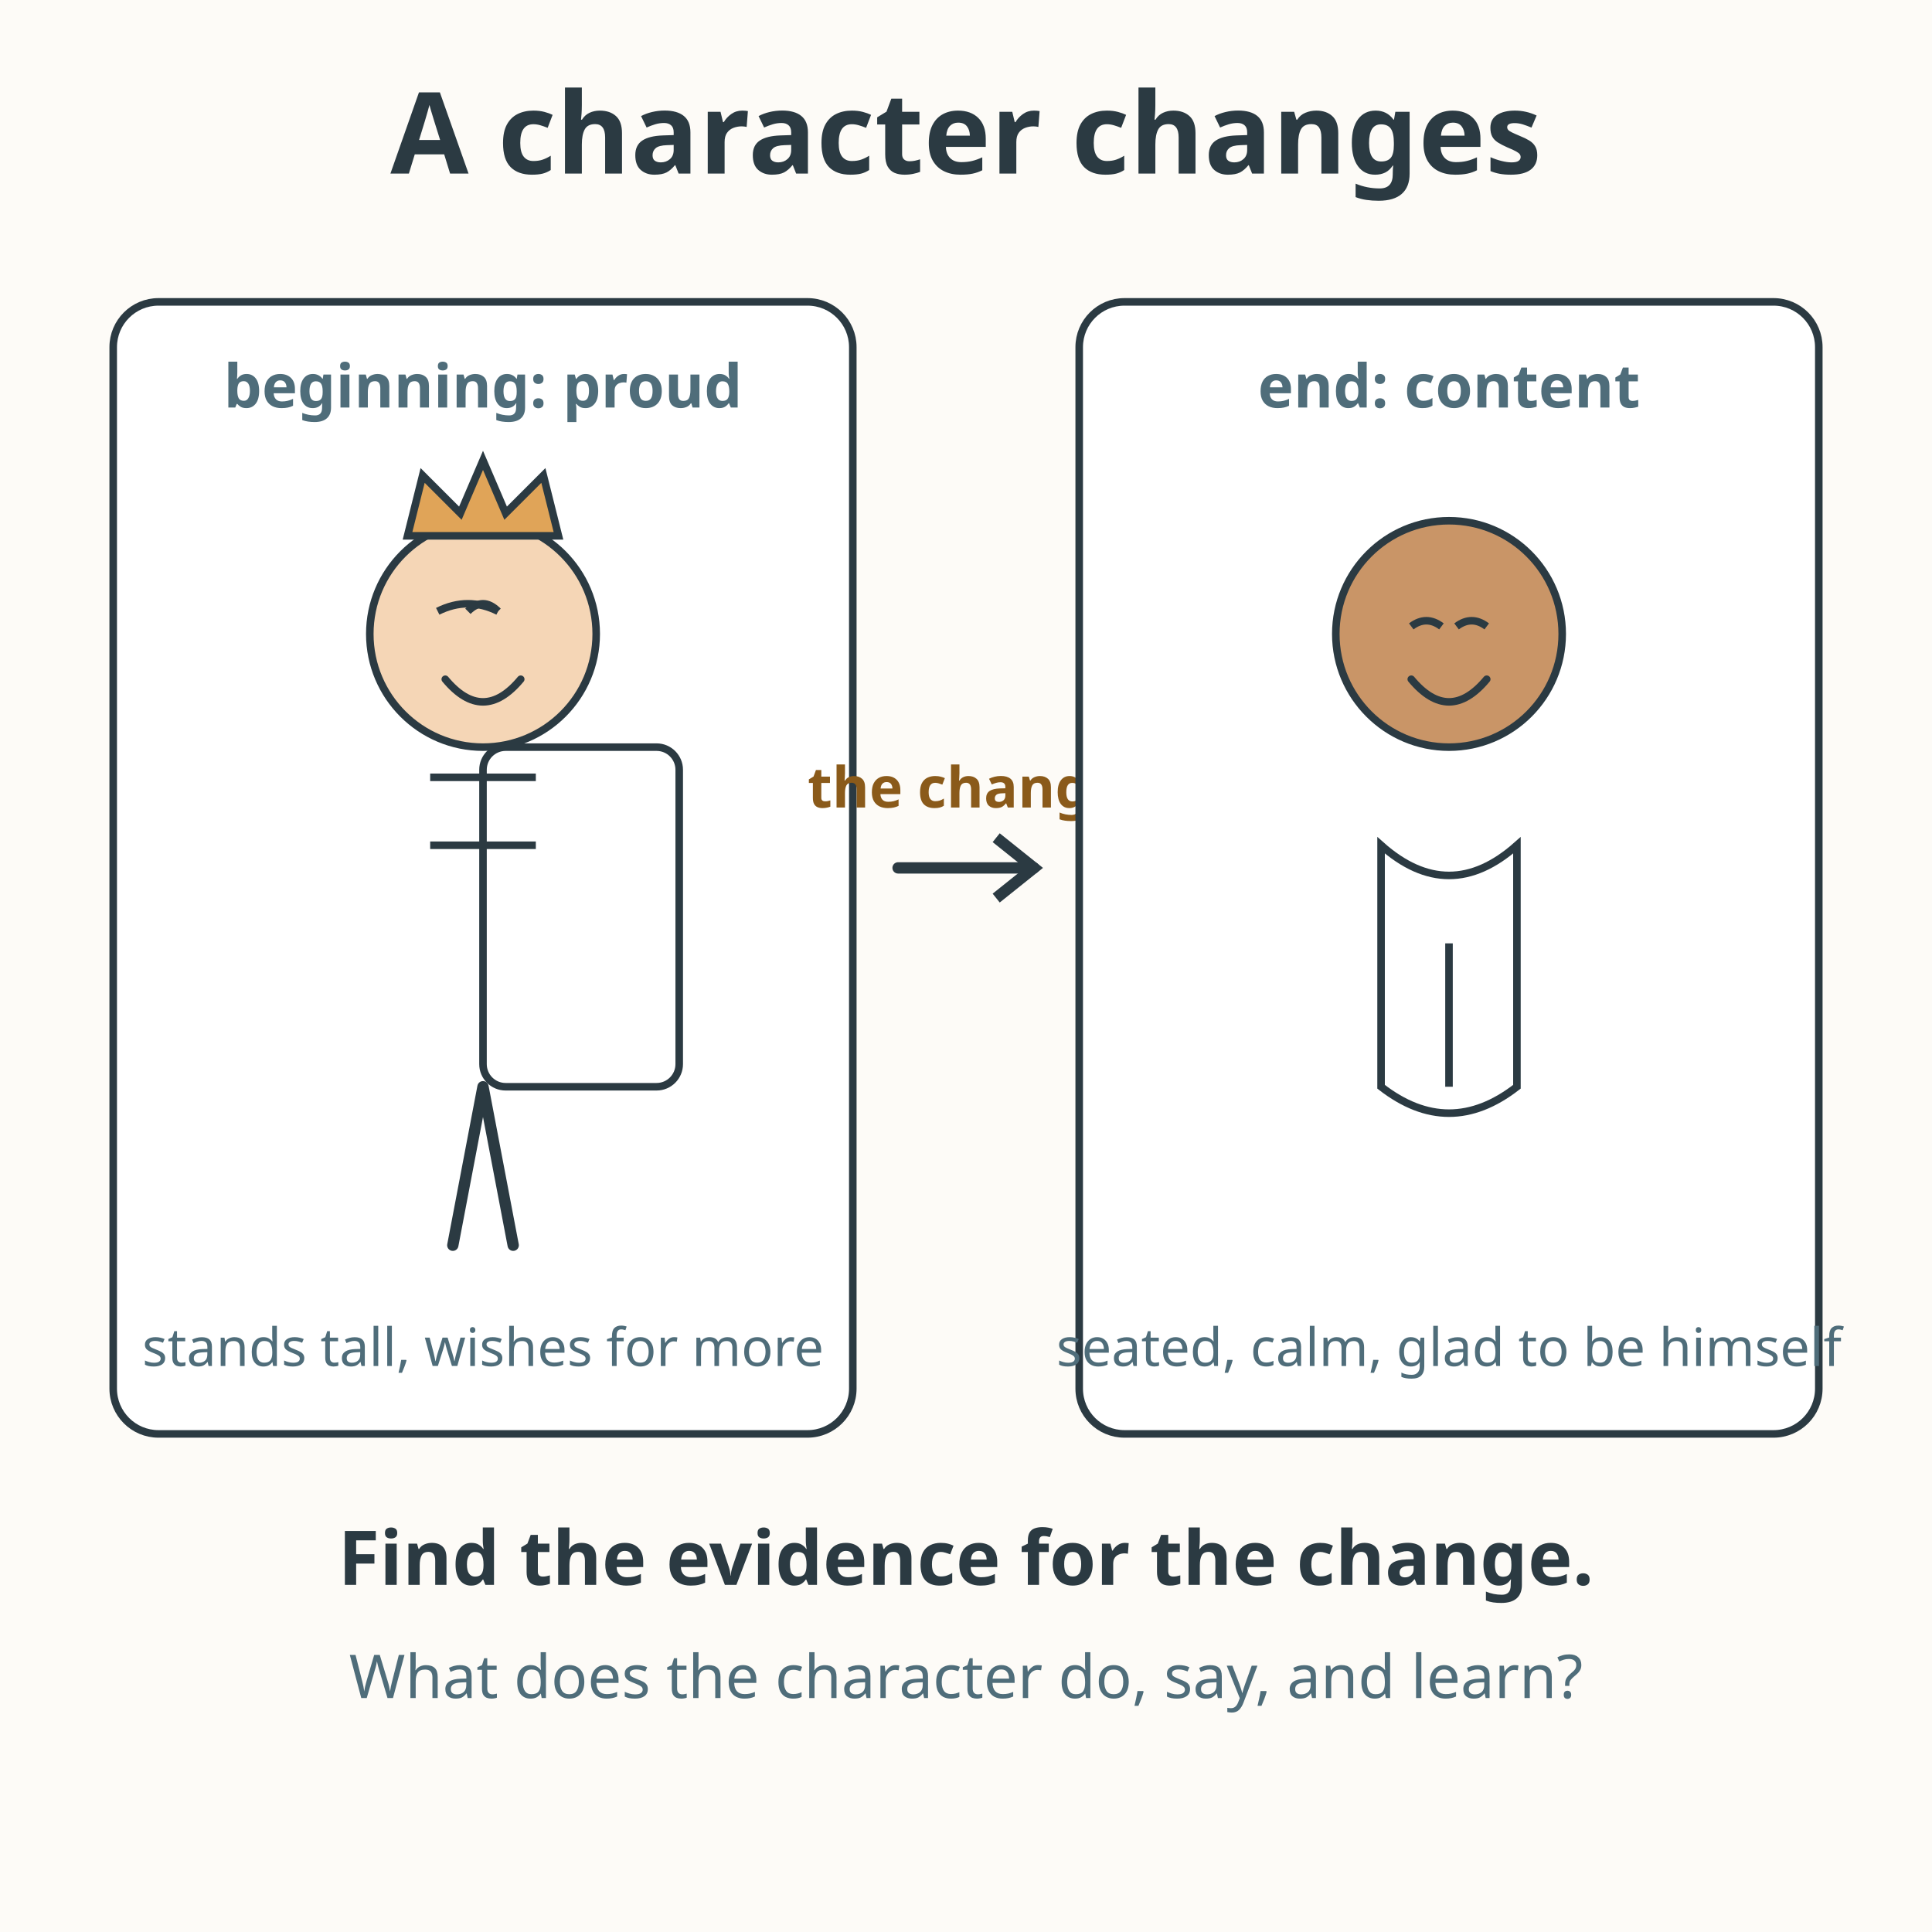
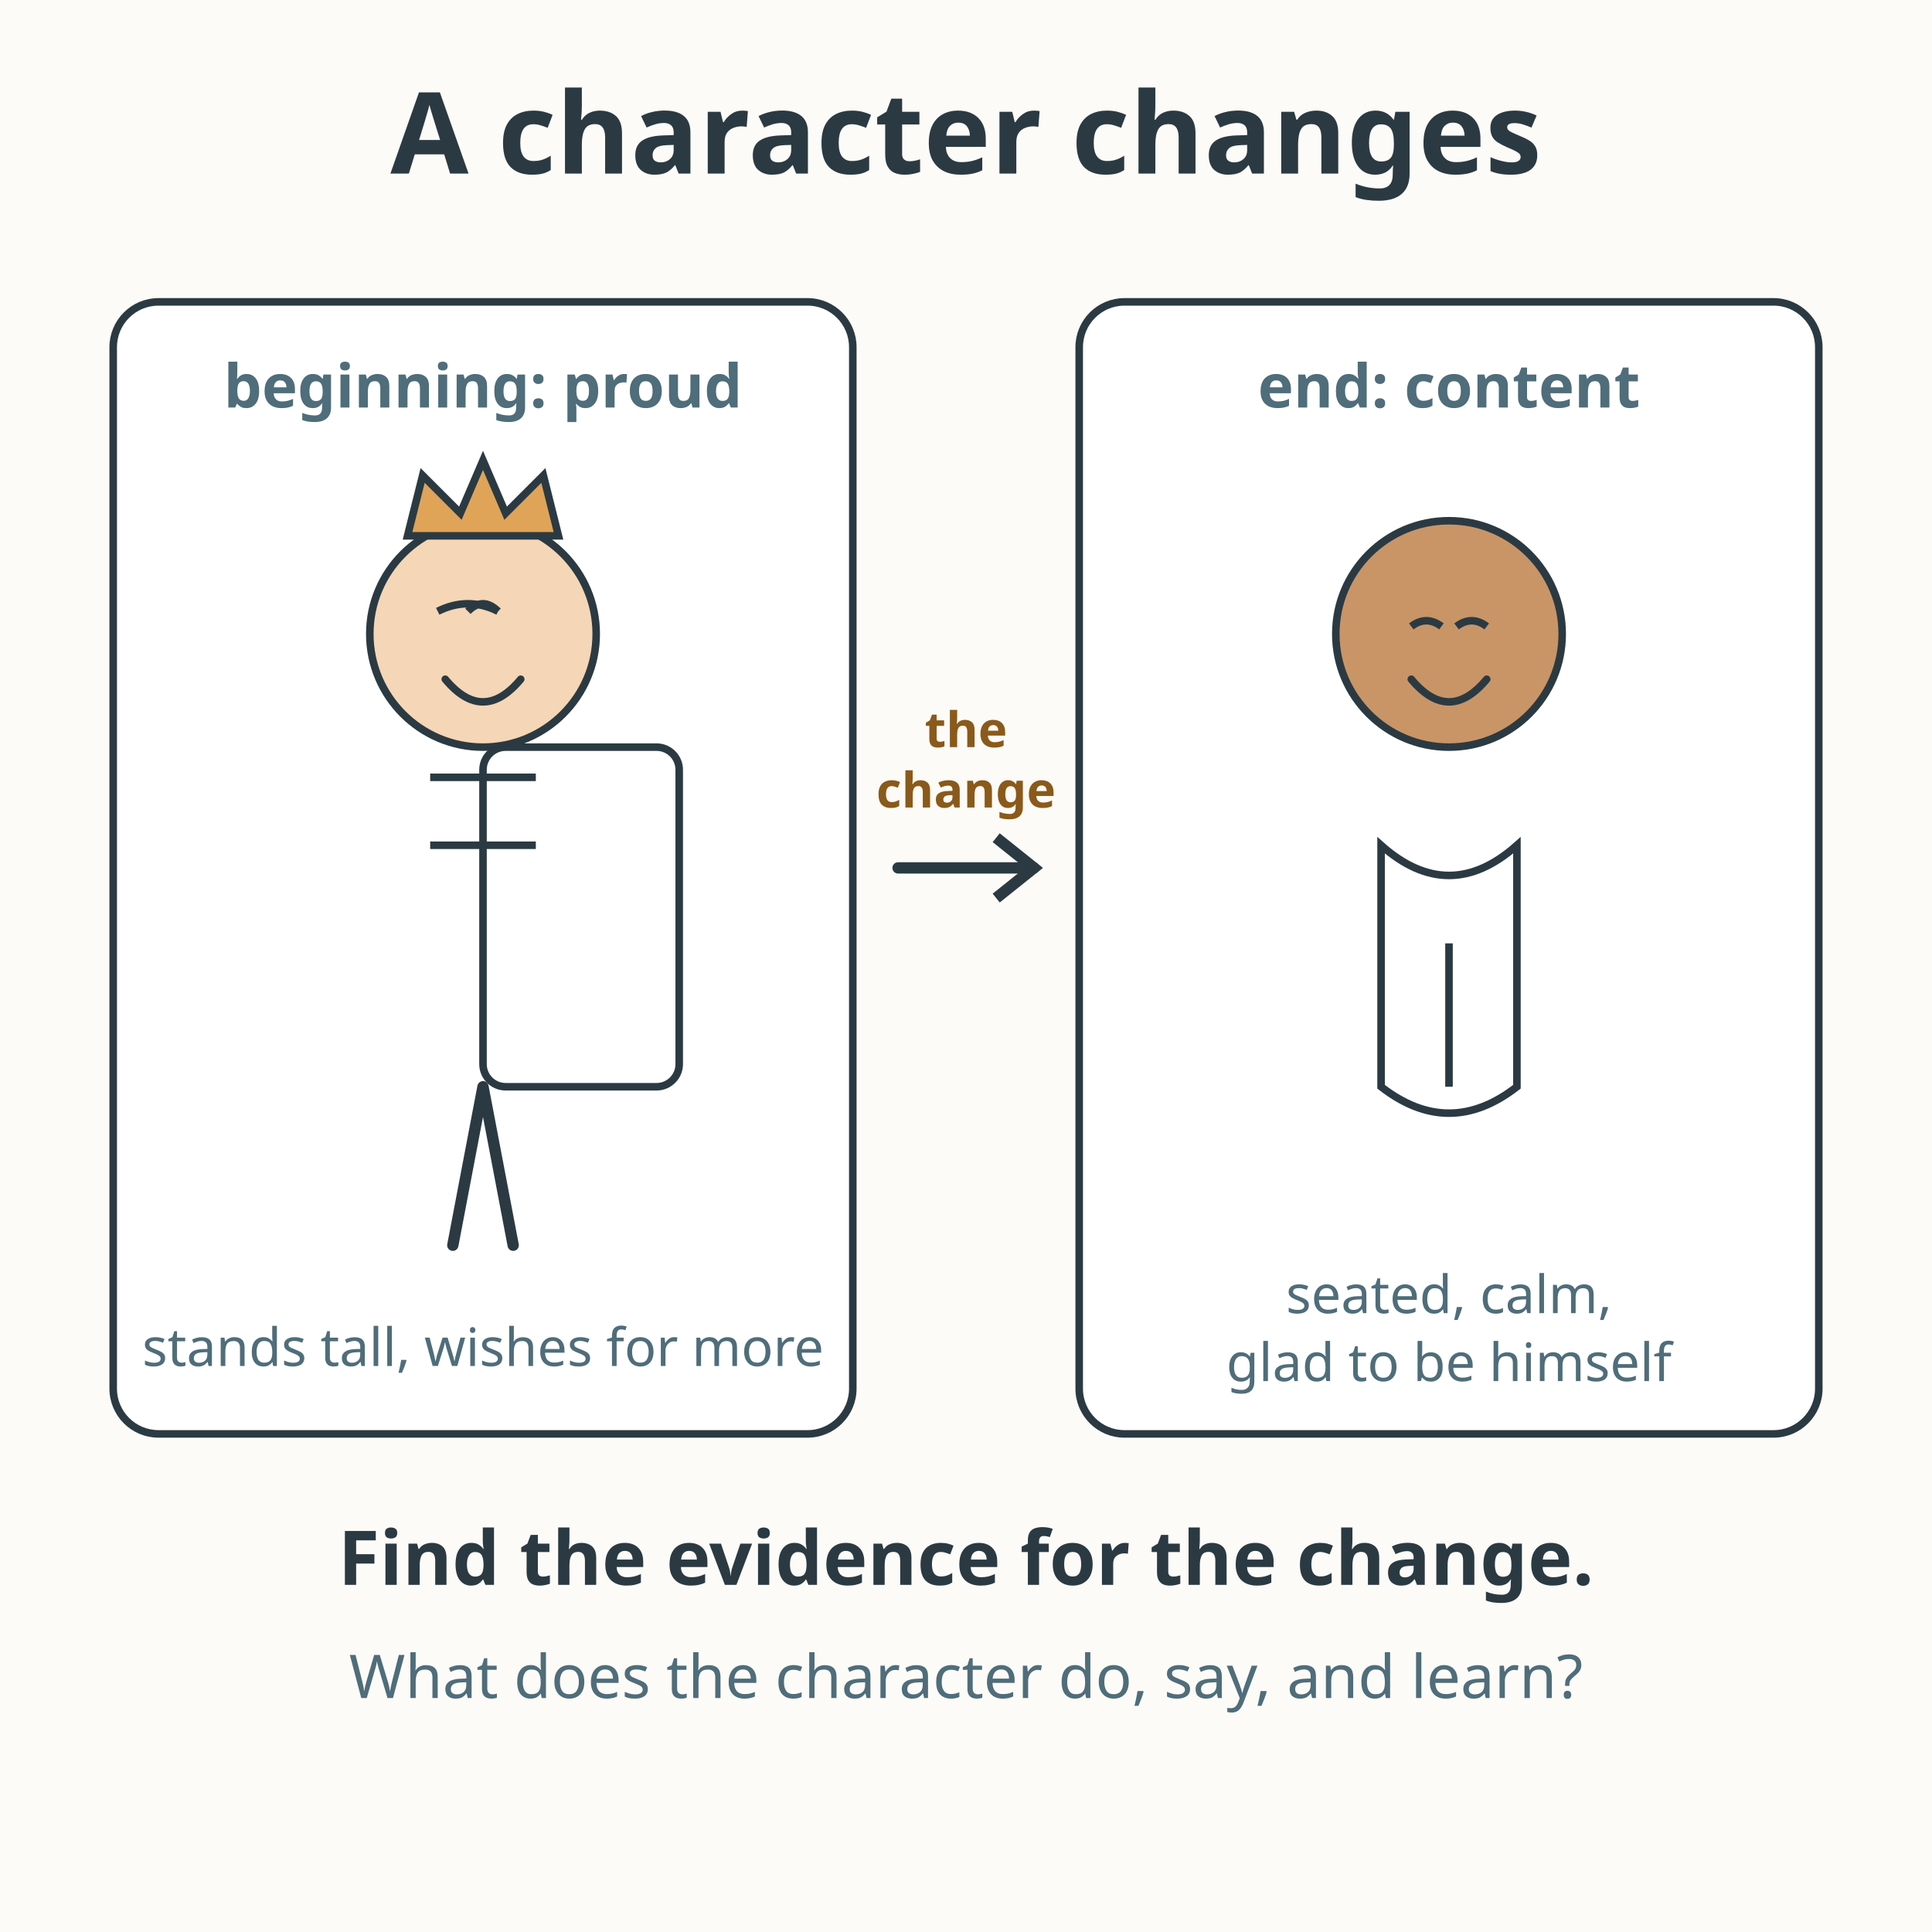
<svg xmlns="http://www.w3.org/2000/svg" viewBox="0 0 512 512" role="img" aria-labelledby="title-L-07-004-05-character-change desc-L-07-004-05-character-change">
  <rect width="512" height="512" fill="#fdfbf7" />
  <text x="256" y="46" text-anchor="middle" font-family="sans-serif" font-size="30" font-weight="bold" fill="#2b3a42">A character changes</text>
  <g>
    <rect x="30" y="80" width="196" height="300" rx="12" fill="#ffffff" stroke="#2b3a42" stroke-width="2" />
    <text x="128" y="108" text-anchor="middle" font-family="sans-serif" font-size="16" font-weight="bold" fill="#4f6d7a">beginning: proud</text>
    <circle cx="128" cy="168" r="30" fill="#f5d6b6" stroke="#2b3a42" stroke-width="2" />
    <path d="M116 162 Q124 158 132 162" fill="none" stroke="#2b3a42" stroke-width="2" />
    <path d="M124 162 Q128 158 132 162" fill="none" stroke="#2b3a42" stroke-width="2" />
    <path d="M118 180 Q128 192 138 180" fill="none" stroke="#2b3a42" stroke-width="2" stroke-linecap="round" />
    <rect x="128" y="198" width="52" height="90" rx="6" fill="#ffffff" stroke="#2b3a42" stroke-width="2" />
    <path d="M114 206 L142 206 M114 224 L142 224" stroke="#2b3a42" stroke-width="2" />
    <path d="M128 288 L120 330 M128 288 L136 330" stroke="#2b3a42" stroke-width="3" stroke-linecap="round" />
    <path d="M108 142 L112 126 L122 136 L128 122 L134 136 L144 126 L148 142 Z" fill="#e0a458" stroke="#2b3a42" stroke-width="2" />
    <text x="128" y="362" text-anchor="middle" font-family="sans-serif" font-size="14" fill="#4f6d7a">stands tall, wishes for more</text>
  </g>
  <path d="M238 230 L274 230" stroke="#2b3a42" stroke-width="3" stroke-linecap="round" />
  <path d="M264 222 L274 230 L264 238" fill="none" stroke="#2b3a42" stroke-width="3" />
-   <text x="256" y="214" text-anchor="middle" font-family="sans-serif" font-size="15" font-weight="bold" fill="#8a5a1a">the change</text>
+   <text x="256" y="198" text-anchor="middle" font-family="sans-serif" font-size="13" font-weight="bold" fill="#8a5a1a">the</text>
+   <text x="256" y="214" text-anchor="middle" font-family="sans-serif" font-size="13" font-weight="bold" fill="#8a5a1a">change</text>
  <g>
    <rect x="286" y="80" width="196" height="300" rx="12" fill="#ffffff" stroke="#2b3a42" stroke-width="2" />
    <text x="384" y="108" text-anchor="middle" font-family="sans-serif" font-size="16" font-weight="bold" fill="#4f6d7a">end: content</text>
    <circle cx="384" cy="168" r="30" fill="#c99567" stroke="#2b3a42" stroke-width="2" />
    <path d="M374 166 Q378 163 382 166" fill="none" stroke="#2b3a42" stroke-width="2" />
    <path d="M386 166 Q390 163 394 166" fill="none" stroke="#2b3a42" stroke-width="2" />
    <path d="M374 180 Q384 192 394 180" fill="none" stroke="#2b3a42" stroke-width="2" stroke-linecap="round" />
    <path d="M366 224 Q384 240 402 224 L402 288 Q384 302 366 288 Z" fill="#ffffff" stroke="#2b3a42" stroke-width="2" />
    <path d="M384 250 L384 288" stroke="#2b3a42" stroke-width="2" />
-     <text x="384" y="362" text-anchor="middle" font-family="sans-serif" font-size="14" fill="#4f6d7a">seated, calm, glad to be himself</text>
+     <text x="384" y="348" text-anchor="middle" font-family="sans-serif" font-size="14" fill="#4f6d7a">seated, calm,</text>
+     <text x="384" y="366" text-anchor="middle" font-family="sans-serif" font-size="14" fill="#4f6d7a">glad to be himself</text>
  </g>
  <text x="256" y="420" text-anchor="middle" font-family="sans-serif" font-size="20" font-weight="bold" fill="#2b3a42">Find the evidence for the change.</text>
  <text x="256" y="450" text-anchor="middle" font-family="sans-serif" font-size="16" fill="#4f6d7a">What does the character do, say, and learn?</text>
</svg>
